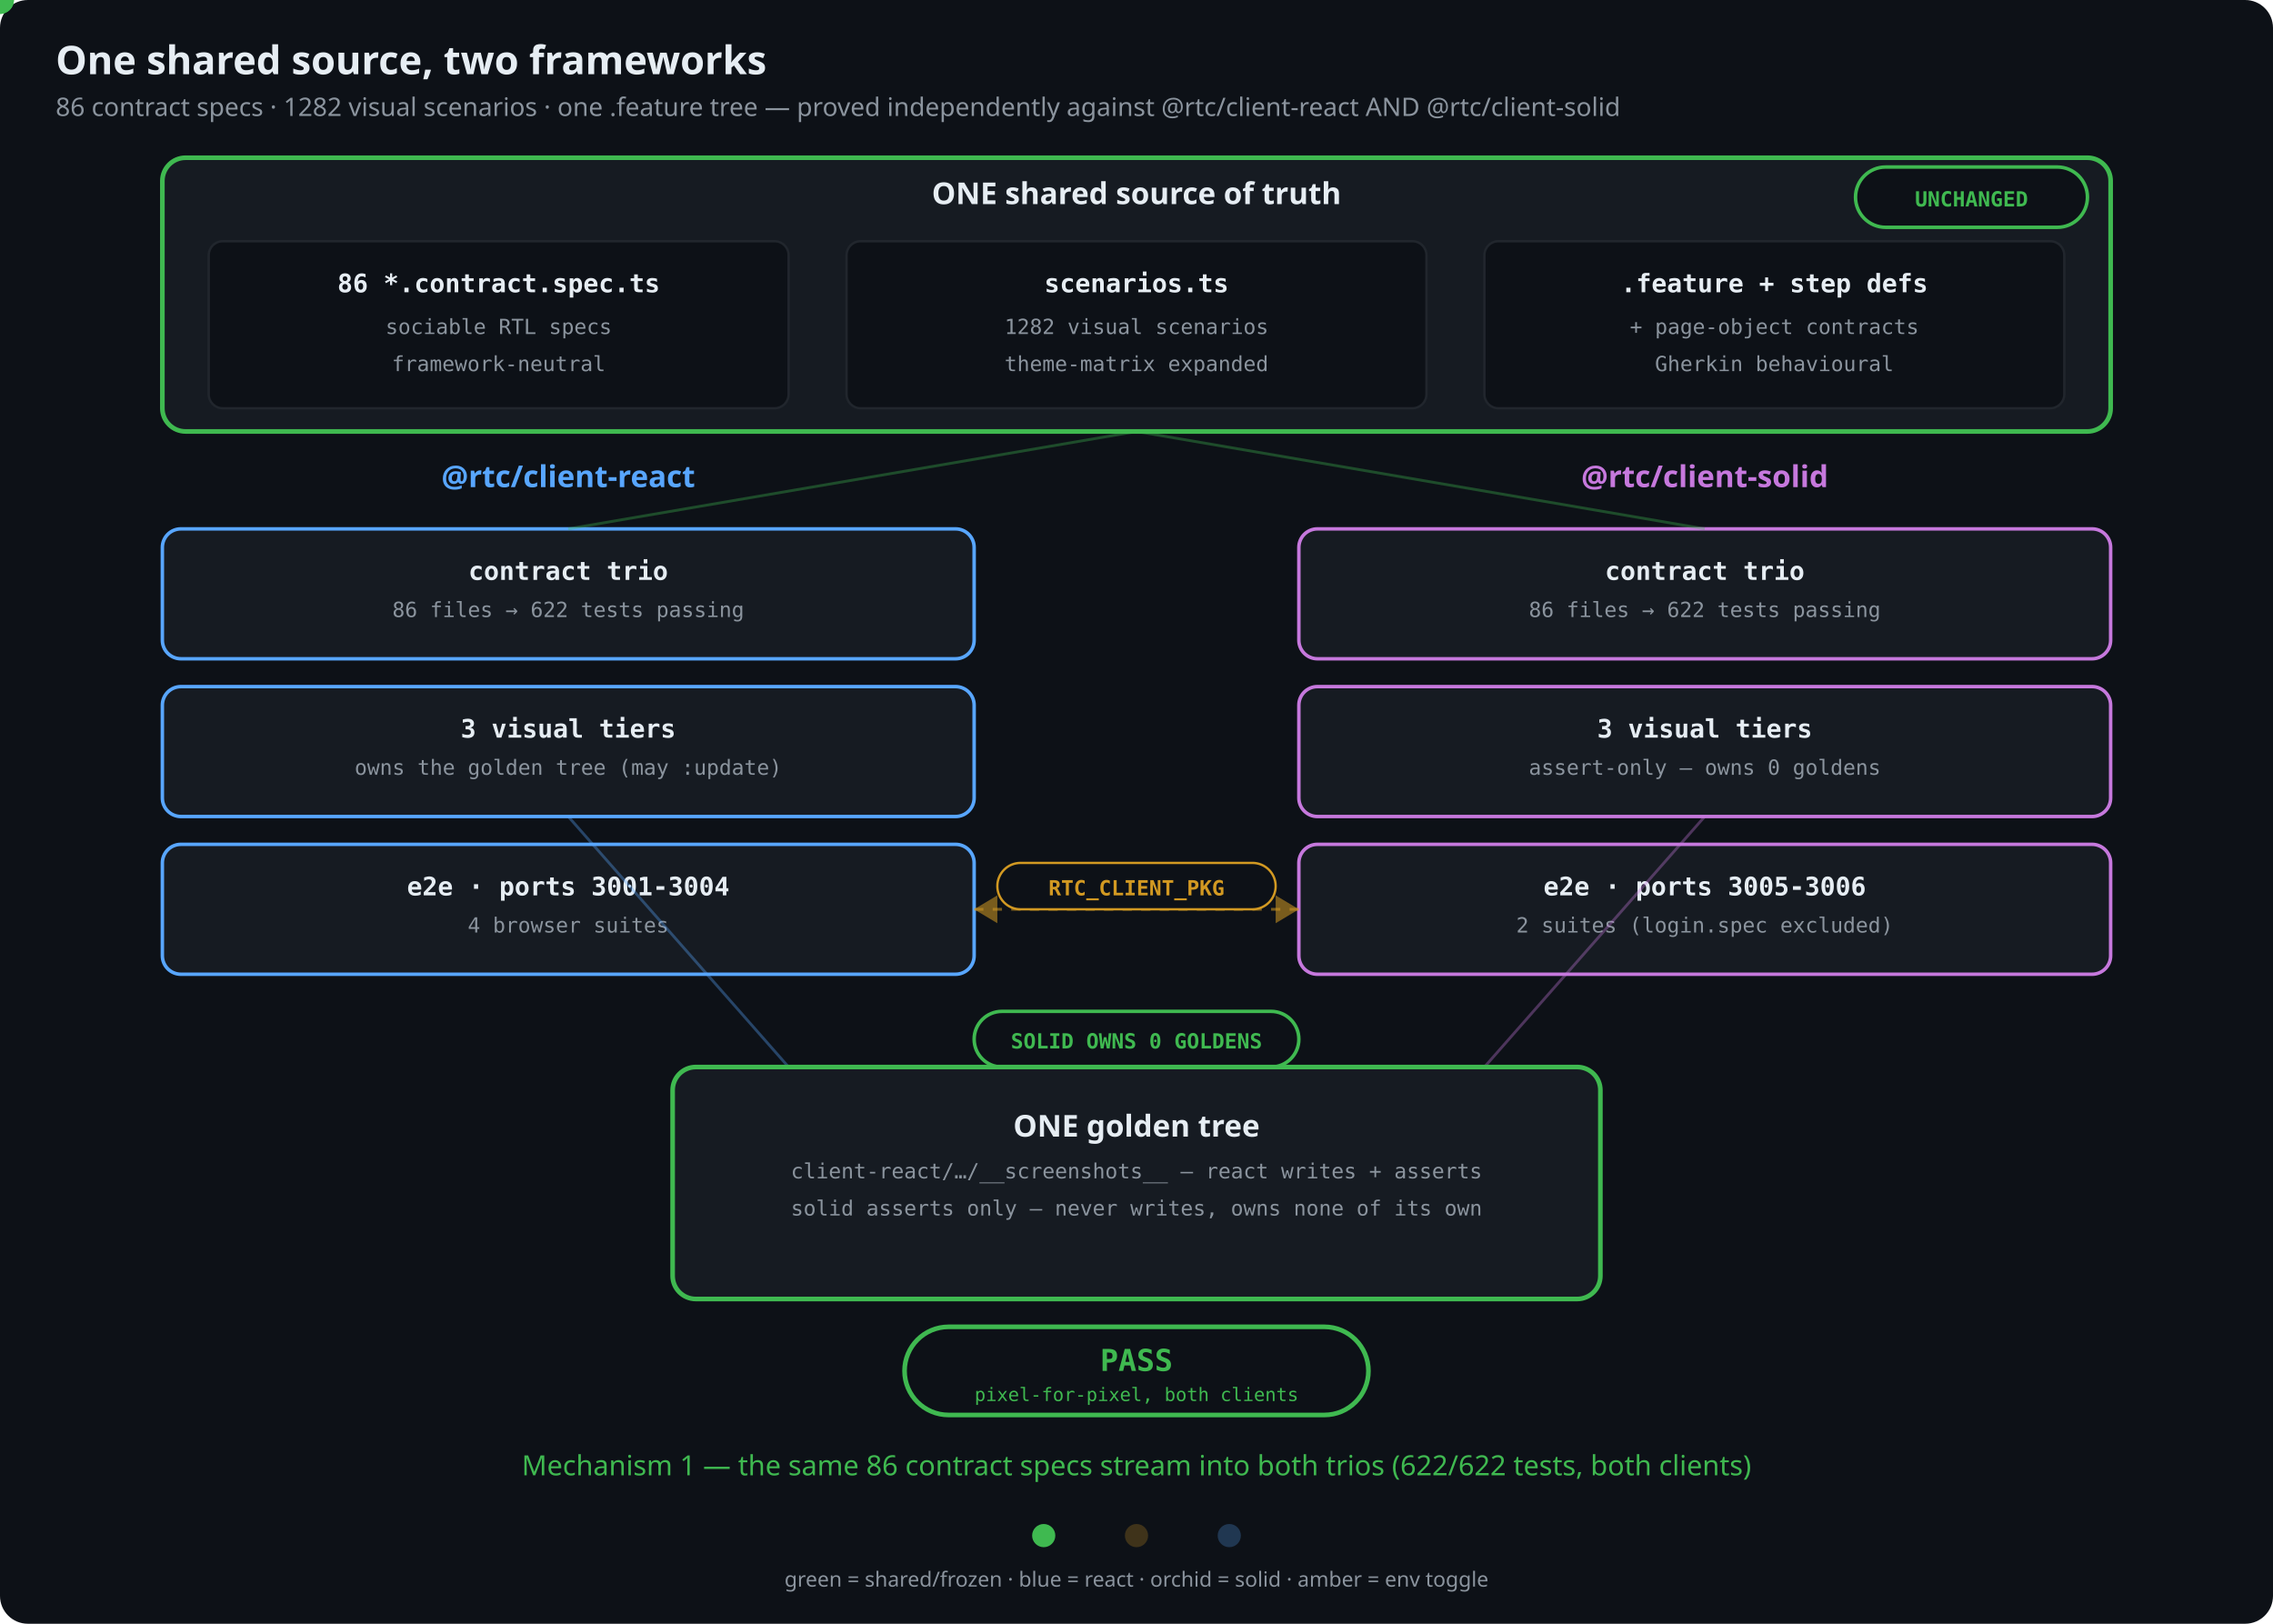
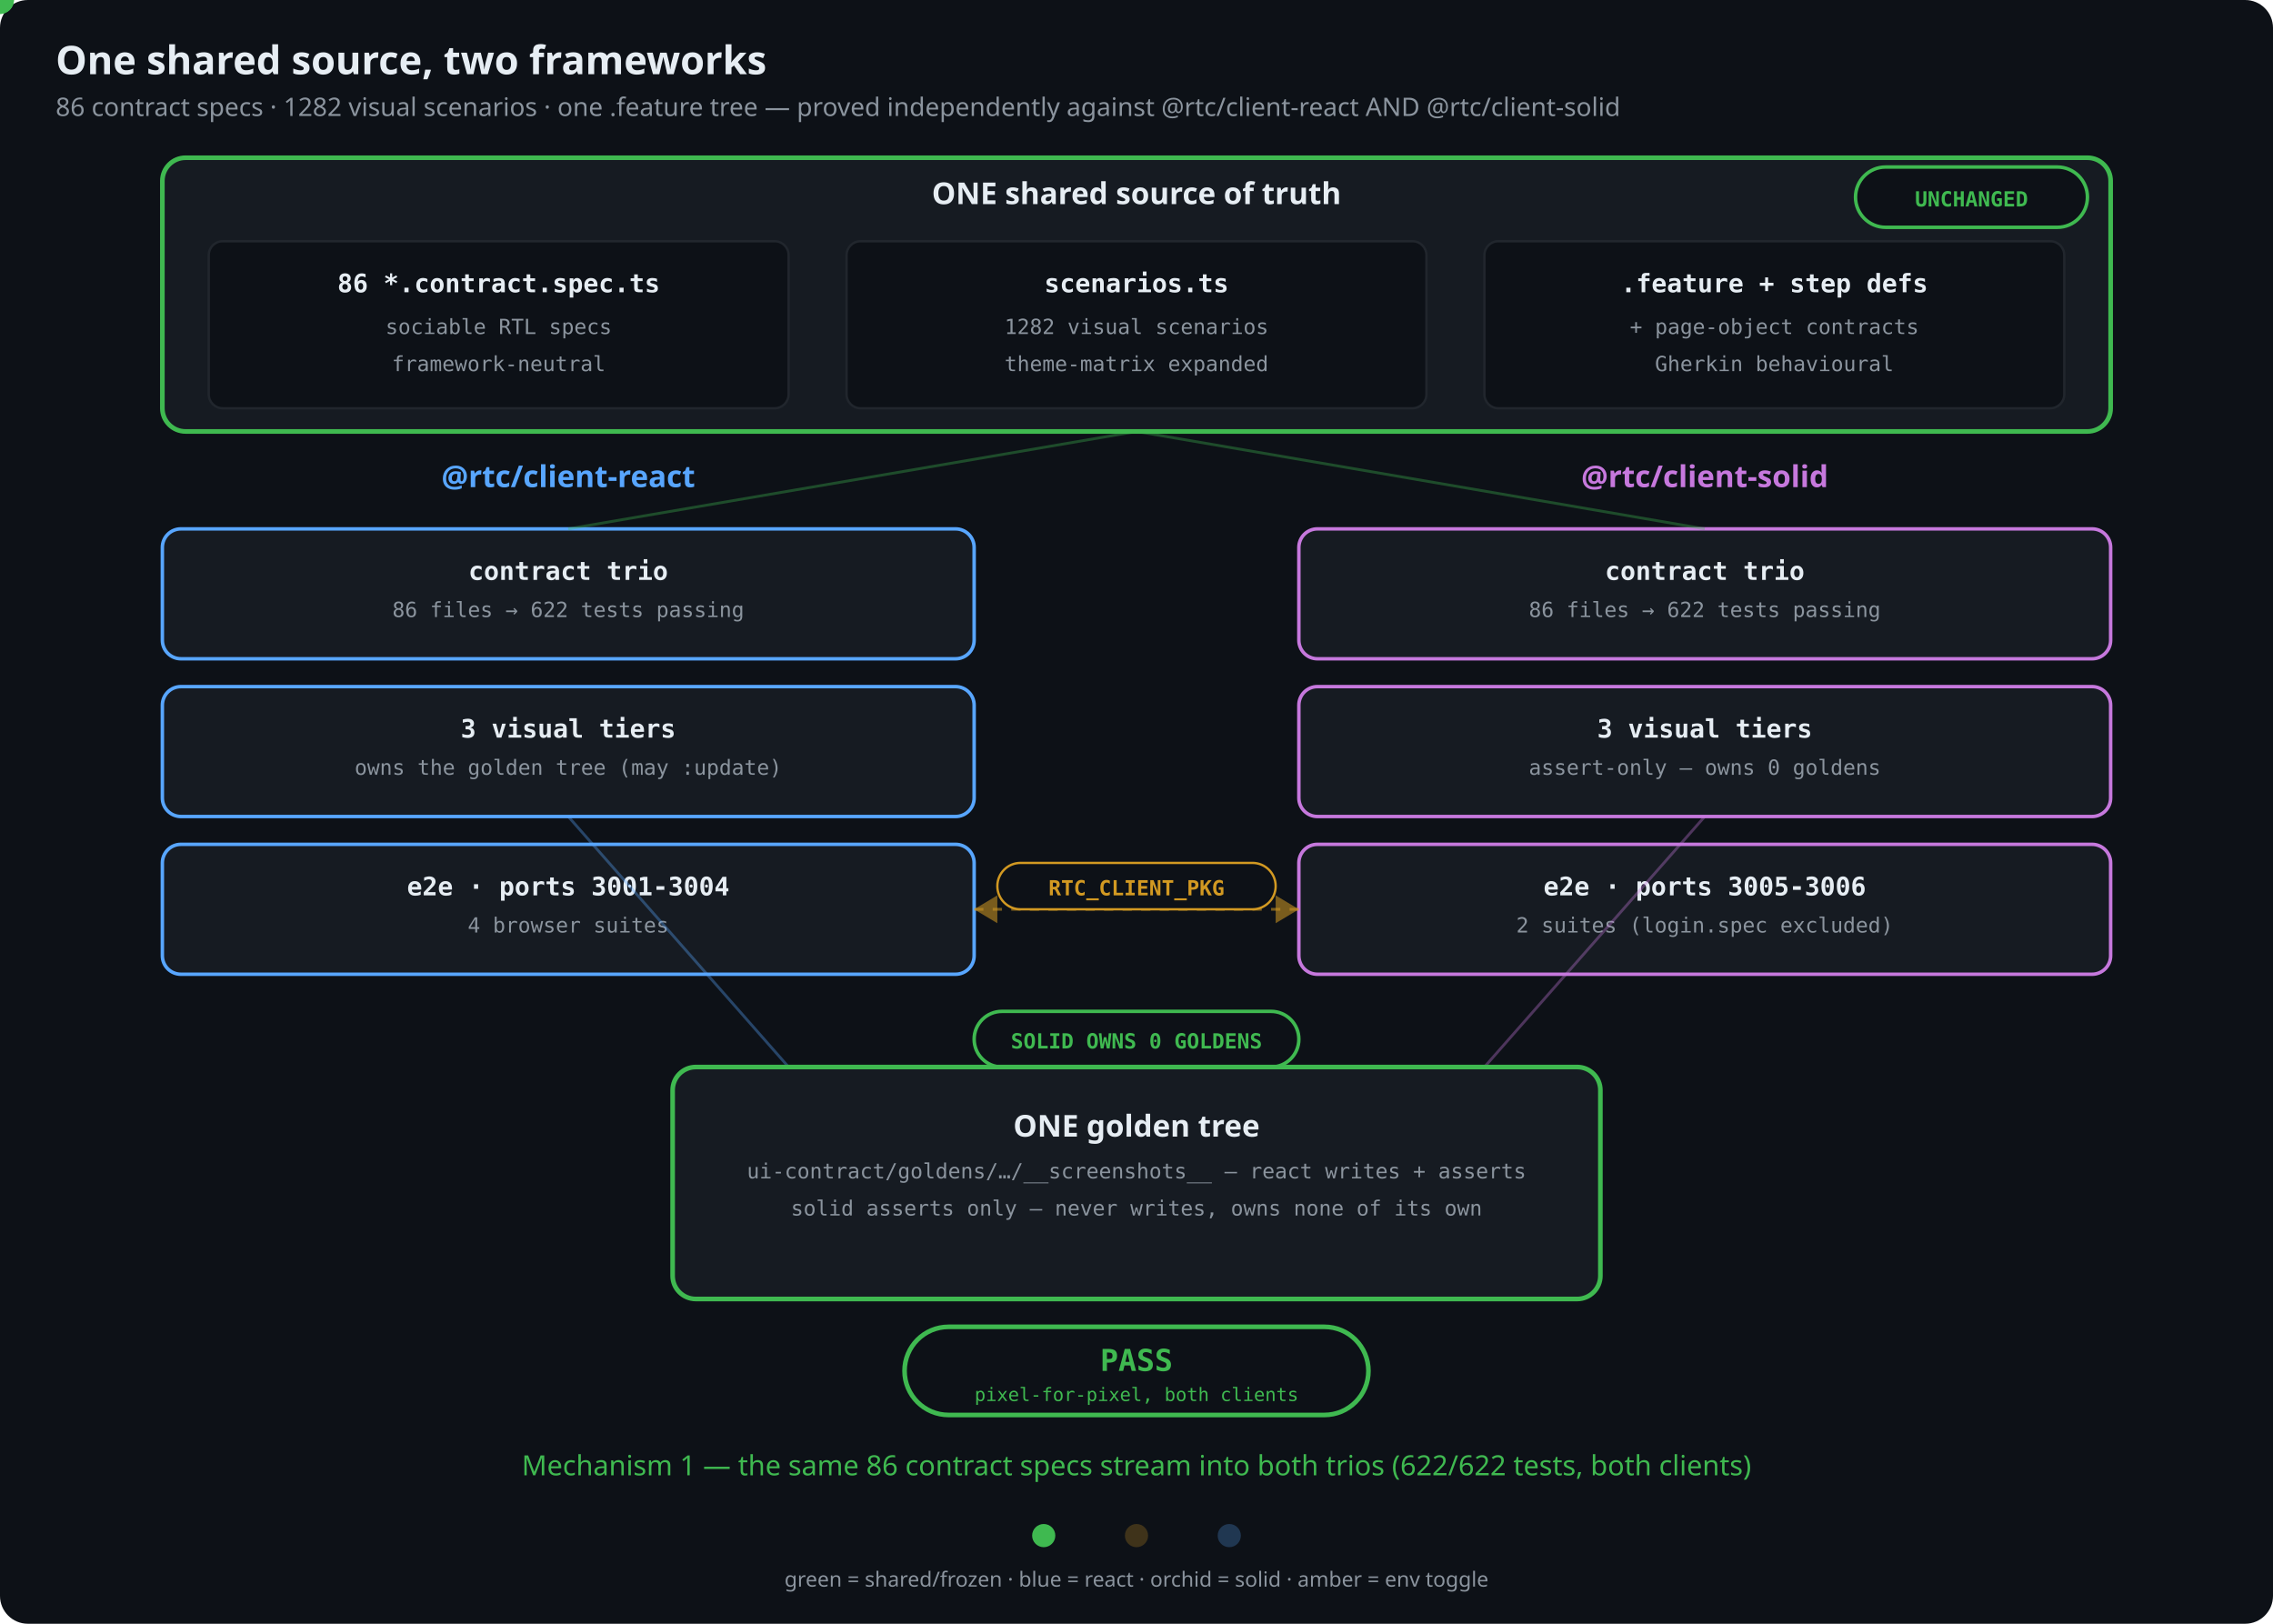
<svg xmlns="http://www.w3.org/2000/svg" viewBox="0 0 980 700" font-family="ui-monospace, SFMono-Regular, Menlo, Consolas, monospace">
  <rect x="0" y="0" width="980" height="700" rx="12" fill="#0d1117" />
  <text x="24" y="32" fill="#e6edf3" font-size="17" font-weight="bold" font-family="ui-sans-serif, system-ui, sans-serif">One shared source, two frameworks</text>
  <text x="24" y="50" fill="#8b949e" font-size="11" font-family="ui-sans-serif, system-ui, sans-serif">86 contract specs · 1282 visual scenarios · one .feature tree — proved independently against @rtc/client-react AND @rtc/client-solid</text>
  <g>
    <rect x="70" y="68" width="840" height="118" rx="10" fill="#161b22" stroke="#3fb950" stroke-width="2" />
    <text x="490" y="88" fill="#e6edf3" font-size="13" text-anchor="middle" font-weight="bold" font-family="ui-sans-serif, system-ui, sans-serif">ONE shared source of truth</text>
    <rect x="800" y="72" width="100" height="26" rx="13" fill="#0d1117" stroke="#3fb950" stroke-width="1.5">
      <animate attributeName="stroke-width" values="1.5;3;1.5" dur="4s" repeatCount="indefinite" />
    </rect>
    <text x="850" y="89" fill="#3fb950" font-size="9" text-anchor="middle" font-weight="bold">UNCHANGED</text>
    <rect x="90" y="104" width="250" height="72" rx="6" fill="#0d1117" stroke="#21262d" stroke-width="1" />
    <text x="215" y="126" fill="#e6edf3" font-size="11" text-anchor="middle" font-weight="bold">86 *.contract.spec.ts</text>
    <text x="215" y="144" fill="#8b949e" font-size="9" text-anchor="middle">sociable RTL specs</text>
    <text x="215" y="160" fill="#8b949e" font-size="9" text-anchor="middle">framework-neutral</text>
    <rect x="365" y="104" width="250" height="72" rx="6" fill="#0d1117" stroke="#21262d" stroke-width="1" />
    <text x="490" y="126" fill="#e6edf3" font-size="11" text-anchor="middle" font-weight="bold">scenarios.ts</text>
    <text x="490" y="144" fill="#8b949e" font-size="9" text-anchor="middle">1282 visual scenarios</text>
    <text x="490" y="160" fill="#8b949e" font-size="9" text-anchor="middle">theme-matrix expanded</text>
    <rect id="featBox" x="640" y="104" width="250" height="72" rx="6" fill="#0d1117" stroke="#21262d" stroke-width="1" />
    <text x="765" y="126" fill="#e6edf3" font-size="11" text-anchor="middle" font-weight="bold">.feature + step defs</text>
    <text x="765" y="144" fill="#8b949e" font-size="9" text-anchor="middle">+ page-object contracts</text>
    <text x="765" y="160" fill="#8b949e" font-size="9" text-anchor="middle">Gherkin behavioural</text>
    <animate href="#featBox" attributeName="stroke" dur="12s" repeatCount="indefinite" values="#21262d;#21262d;#3fb950;#3fb950;#21262d" keyTimes="0;0.66;0.71;0.9;1" />
    <animate href="#featBox" attributeName="stroke-width" dur="12s" repeatCount="indefinite" values="1;1;2.5;2.5;1" keyTimes="0;0.66;0.71;0.9;1" />
  </g>
  <text x="245" y="210" fill="#58a6ff" font-size="13" text-anchor="middle" font-weight="bold" font-family="ui-sans-serif, system-ui, sans-serif">@rtc/client-react</text>
  <text x="735" y="210" fill="#c678dd" font-size="13" text-anchor="middle" font-weight="bold" font-family="ui-sans-serif, system-ui, sans-serif">@rtc/client-solid</text>
  <g>
    <rect x="70" y="228" width="350" height="56" rx="8" fill="#161b22" stroke="#58a6ff" stroke-width="1.5" />
    <text x="245" y="250" fill="#e6edf3" font-size="11" text-anchor="middle" font-weight="bold">contract trio</text>
    <text x="245" y="266" fill="#8b949e" font-size="9" text-anchor="middle">86 files → 622 tests passing</text>
    <rect x="70" y="296" width="350" height="56" rx="8" fill="#161b22" stroke="#58a6ff" stroke-width="1.5" />
    <text x="245" y="318" fill="#e6edf3" font-size="11" text-anchor="middle" font-weight="bold">3 visual tiers</text>
    <text x="245" y="334" fill="#8b949e" font-size="9" text-anchor="middle">owns the golden tree (may :update)</text>
    <rect x="70" y="364" width="350" height="56" rx="8" fill="#161b22" stroke="#58a6ff" stroke-width="1.5" />
    <text x="245" y="386" fill="#e6edf3" font-size="11" text-anchor="middle" font-weight="bold">e2e · ports 3001-3004</text>
    <text x="245" y="402" fill="#8b949e" font-size="9" text-anchor="middle">4 browser suites</text>
    <rect x="560" y="228" width="350" height="56" rx="8" fill="#161b22" stroke="#c678dd" stroke-width="1.5" />
    <text x="735" y="250" fill="#e6edf3" font-size="11" text-anchor="middle" font-weight="bold">contract trio</text>
    <text x="735" y="266" fill="#8b949e" font-size="9" text-anchor="middle">86 files → 622 tests passing</text>
    <rect x="560" y="296" width="350" height="56" rx="8" fill="#161b22" stroke="#c678dd" stroke-width="1.5" />
    <text x="735" y="318" fill="#e6edf3" font-size="11" text-anchor="middle" font-weight="bold">3 visual tiers</text>
    <text x="735" y="334" fill="#8b949e" font-size="9" text-anchor="middle">assert-only — owns 0 goldens</text>
    <rect x="560" y="364" width="350" height="56" rx="8" fill="#161b22" stroke="#c678dd" stroke-width="1.5" />
    <text x="735" y="386" fill="#e6edf3" font-size="11" text-anchor="middle" font-weight="bold">e2e · ports 3005-3006</text>
    <text x="735" y="402" fill="#8b949e" font-size="9" text-anchor="middle">2 suites (login.spec excluded)</text>
  </g>
  <g fill="none" stroke-width="1.2">
    <line x1="490" y1="186" x2="245" y2="228" stroke="#3fb950" opacity="0.35" />
    <line x1="490" y1="186" x2="735" y2="228" stroke="#3fb950" opacity="0.35" />
    <line x1="245" y1="352" x2="340" y2="460" stroke="#58a6ff" opacity="0.35" />
    <line x1="735" y1="352" x2="640" y2="460" stroke="#c678dd" opacity="0.35" />
    <line x1="420" y1="392" x2="560" y2="392" stroke="#d29922" opacity="0.55" stroke-dasharray="4 4" />
  </g>
  <polygon points="420,392 430,386 430,398" fill="#d29922" opacity="0.55" />
  <polygon points="560,392 550,386 550,398" fill="#d29922" opacity="0.55" />
  <rect x="430" y="372" width="120" height="20" rx="10" fill="#0d1117" stroke="#d29922" stroke-width="1" />
  <text x="490" y="386" fill="#d29922" font-size="9" text-anchor="middle" font-weight="bold">RTC_CLIENT_PKG</text>
  <g>
    <rect x="420" y="436" width="140" height="24" rx="12" fill="#0d1117" stroke="#3fb950" stroke-width="1.5">
      <animate attributeName="stroke-width" values="1.5;3;1.5" dur="4s" repeatCount="indefinite" />
    </rect>
    <text x="490" y="452" fill="#3fb950" font-size="9" text-anchor="middle" font-weight="bold">SOLID OWNS 0 GOLDENS</text>
    <rect x="290" y="460" width="400" height="100" rx="10" fill="#161b22" stroke="#3fb950" stroke-width="2" />
    <text x="490" y="490" fill="#e6edf3" font-size="13" text-anchor="middle" font-weight="bold" font-family="ui-sans-serif, system-ui, sans-serif">ONE golden tree</text>
-     <text x="490" y="508" fill="#8b949e" font-size="9" text-anchor="middle">client-react/…/__screenshots__ — react writes + asserts</text>
+     <text x="490" y="508" fill="#8b949e" font-size="9" text-anchor="middle">ui-contract/goldens/…/__screenshots__ — react writes + asserts</text>
    <text x="490" y="524" fill="#8b949e" font-size="9" text-anchor="middle">solid asserts only — never writes, owns none of its own</text>
    <rect x="390" y="572" width="200" height="38" rx="19" fill="#0d1117" stroke="#3fb950" stroke-width="2" />
    <text x="490" y="591" fill="#3fb950" font-size="13" text-anchor="middle" font-weight="bold">PASS</text>
    <text x="490" y="604" fill="#3fb950" font-size="8" text-anchor="middle">pixel-for-pixel, both clients</text>
  </g>
  <g>
    <animate attributeName="opacity" dur="12s" repeatCount="indefinite" values="1;1;0;0;1" keyTimes="0;0.28;0.333;0.947;1" />
    <circle r="6" fill="#3fb950">
      <animate attributeName="cx" dur="12s" repeatCount="indefinite" values="490;490;245;245" keyTimes="0;0;0.333;1" />
      <animate attributeName="cy" dur="12s" repeatCount="indefinite" values="186;186;228;228" keyTimes="0;0;0.333;1" />
    </circle>
    <circle r="6" fill="#3fb950">
      <animate attributeName="cx" dur="12s" repeatCount="indefinite" values="490;490;735;735" keyTimes="0;0;0.333;1" />
      <animate attributeName="cy" dur="12s" repeatCount="indefinite" values="186;186;228;228" keyTimes="0;0;0.333;1" />
    </circle>
    <text x="490" y="636" fill="#3fb950" font-size="12" text-anchor="middle" font-family="ui-sans-serif, system-ui, sans-serif">Mechanism 1 — the same 86 contract specs stream into both trios (622/622 tests, both clients)</text>
  </g>
  <g opacity="0">
    <animate attributeName="opacity" dur="12s" repeatCount="indefinite" values="0;0;1;1;0;0" keyTimes="0;0.28;0.333;0.613;0.667;1" />
    <circle r="6" fill="#d29922">
      <animate attributeName="cx" dur="12s" repeatCount="indefinite" values="245;245;340;340" keyTimes="0;0.333;0.613;1" />
      <animate attributeName="cy" dur="12s" repeatCount="indefinite" values="352;352;460;460" keyTimes="0;0.333;0.613;1" />
    </circle>
    <circle r="6" fill="#d29922">
      <animate attributeName="cx" dur="12s" repeatCount="indefinite" values="735;735;640;640" keyTimes="0;0.333;0.613;1" />
      <animate attributeName="cy" dur="12s" repeatCount="indefinite" values="352;352;460;460" keyTimes="0;0.333;0.613;1" />
    </circle>
    <text x="490" y="636" fill="#d29922" font-size="12" text-anchor="middle" font-family="ui-sans-serif, system-ui, sans-serif">Mechanism 2 — 1282 scenarios × 3 tiers converge on ONE golden tree, pixel-for-pixel</text>
  </g>
  <g opacity="0">
    <animate attributeName="opacity" dur="12s" repeatCount="indefinite" values="0;0;1;1;0" keyTimes="0;0.613;0.667;0.947;1" />
    <circle cy="392" r="7" fill="#d29922">
      <animate attributeName="cx" dur="12s" repeatCount="indefinite" values="420;420;560;560" keyTimes="0;0.667;0.947;1" />
    </circle>
    <text x="490" y="636" fill="#58a6ff" font-size="12" text-anchor="middle" font-family="ui-sans-serif, system-ui, sans-serif">Mechanism 3 — RTC_CLIENT_PKG flips which client's dev server the SAME e2e suites drive</text>
  </g>
  <g>
    <circle cx="450" cy="662" r="5" fill="#3fb950">
      <animate attributeName="opacity" dur="12s" repeatCount="indefinite" values="1;1;0.25;0.25;1" keyTimes="0;0.30;0.34;0.95;1" />
    </circle>
    <circle cx="490" cy="662" r="5" fill="#d29922" opacity="0.25">
      <animate attributeName="opacity" dur="12s" repeatCount="indefinite" values="0.25;0.25;1;1;0.25;0.25" keyTimes="0;0.30;0.34;0.62;0.66;1" />
    </circle>
    <circle cx="530" cy="662" r="5" fill="#58a6ff" opacity="0.25">
      <animate attributeName="opacity" dur="12s" repeatCount="indefinite" values="0.25;0.25;1;1;0.25" keyTimes="0;0.62;0.66;0.95;1" />
    </circle>
  </g>
  <text x="490" y="684" fill="#8b949e" font-size="9" text-anchor="middle" font-family="ui-sans-serif, system-ui, sans-serif">green = shared/frozen · blue = react · orchid = solid · amber = env toggle</text>
</svg>
